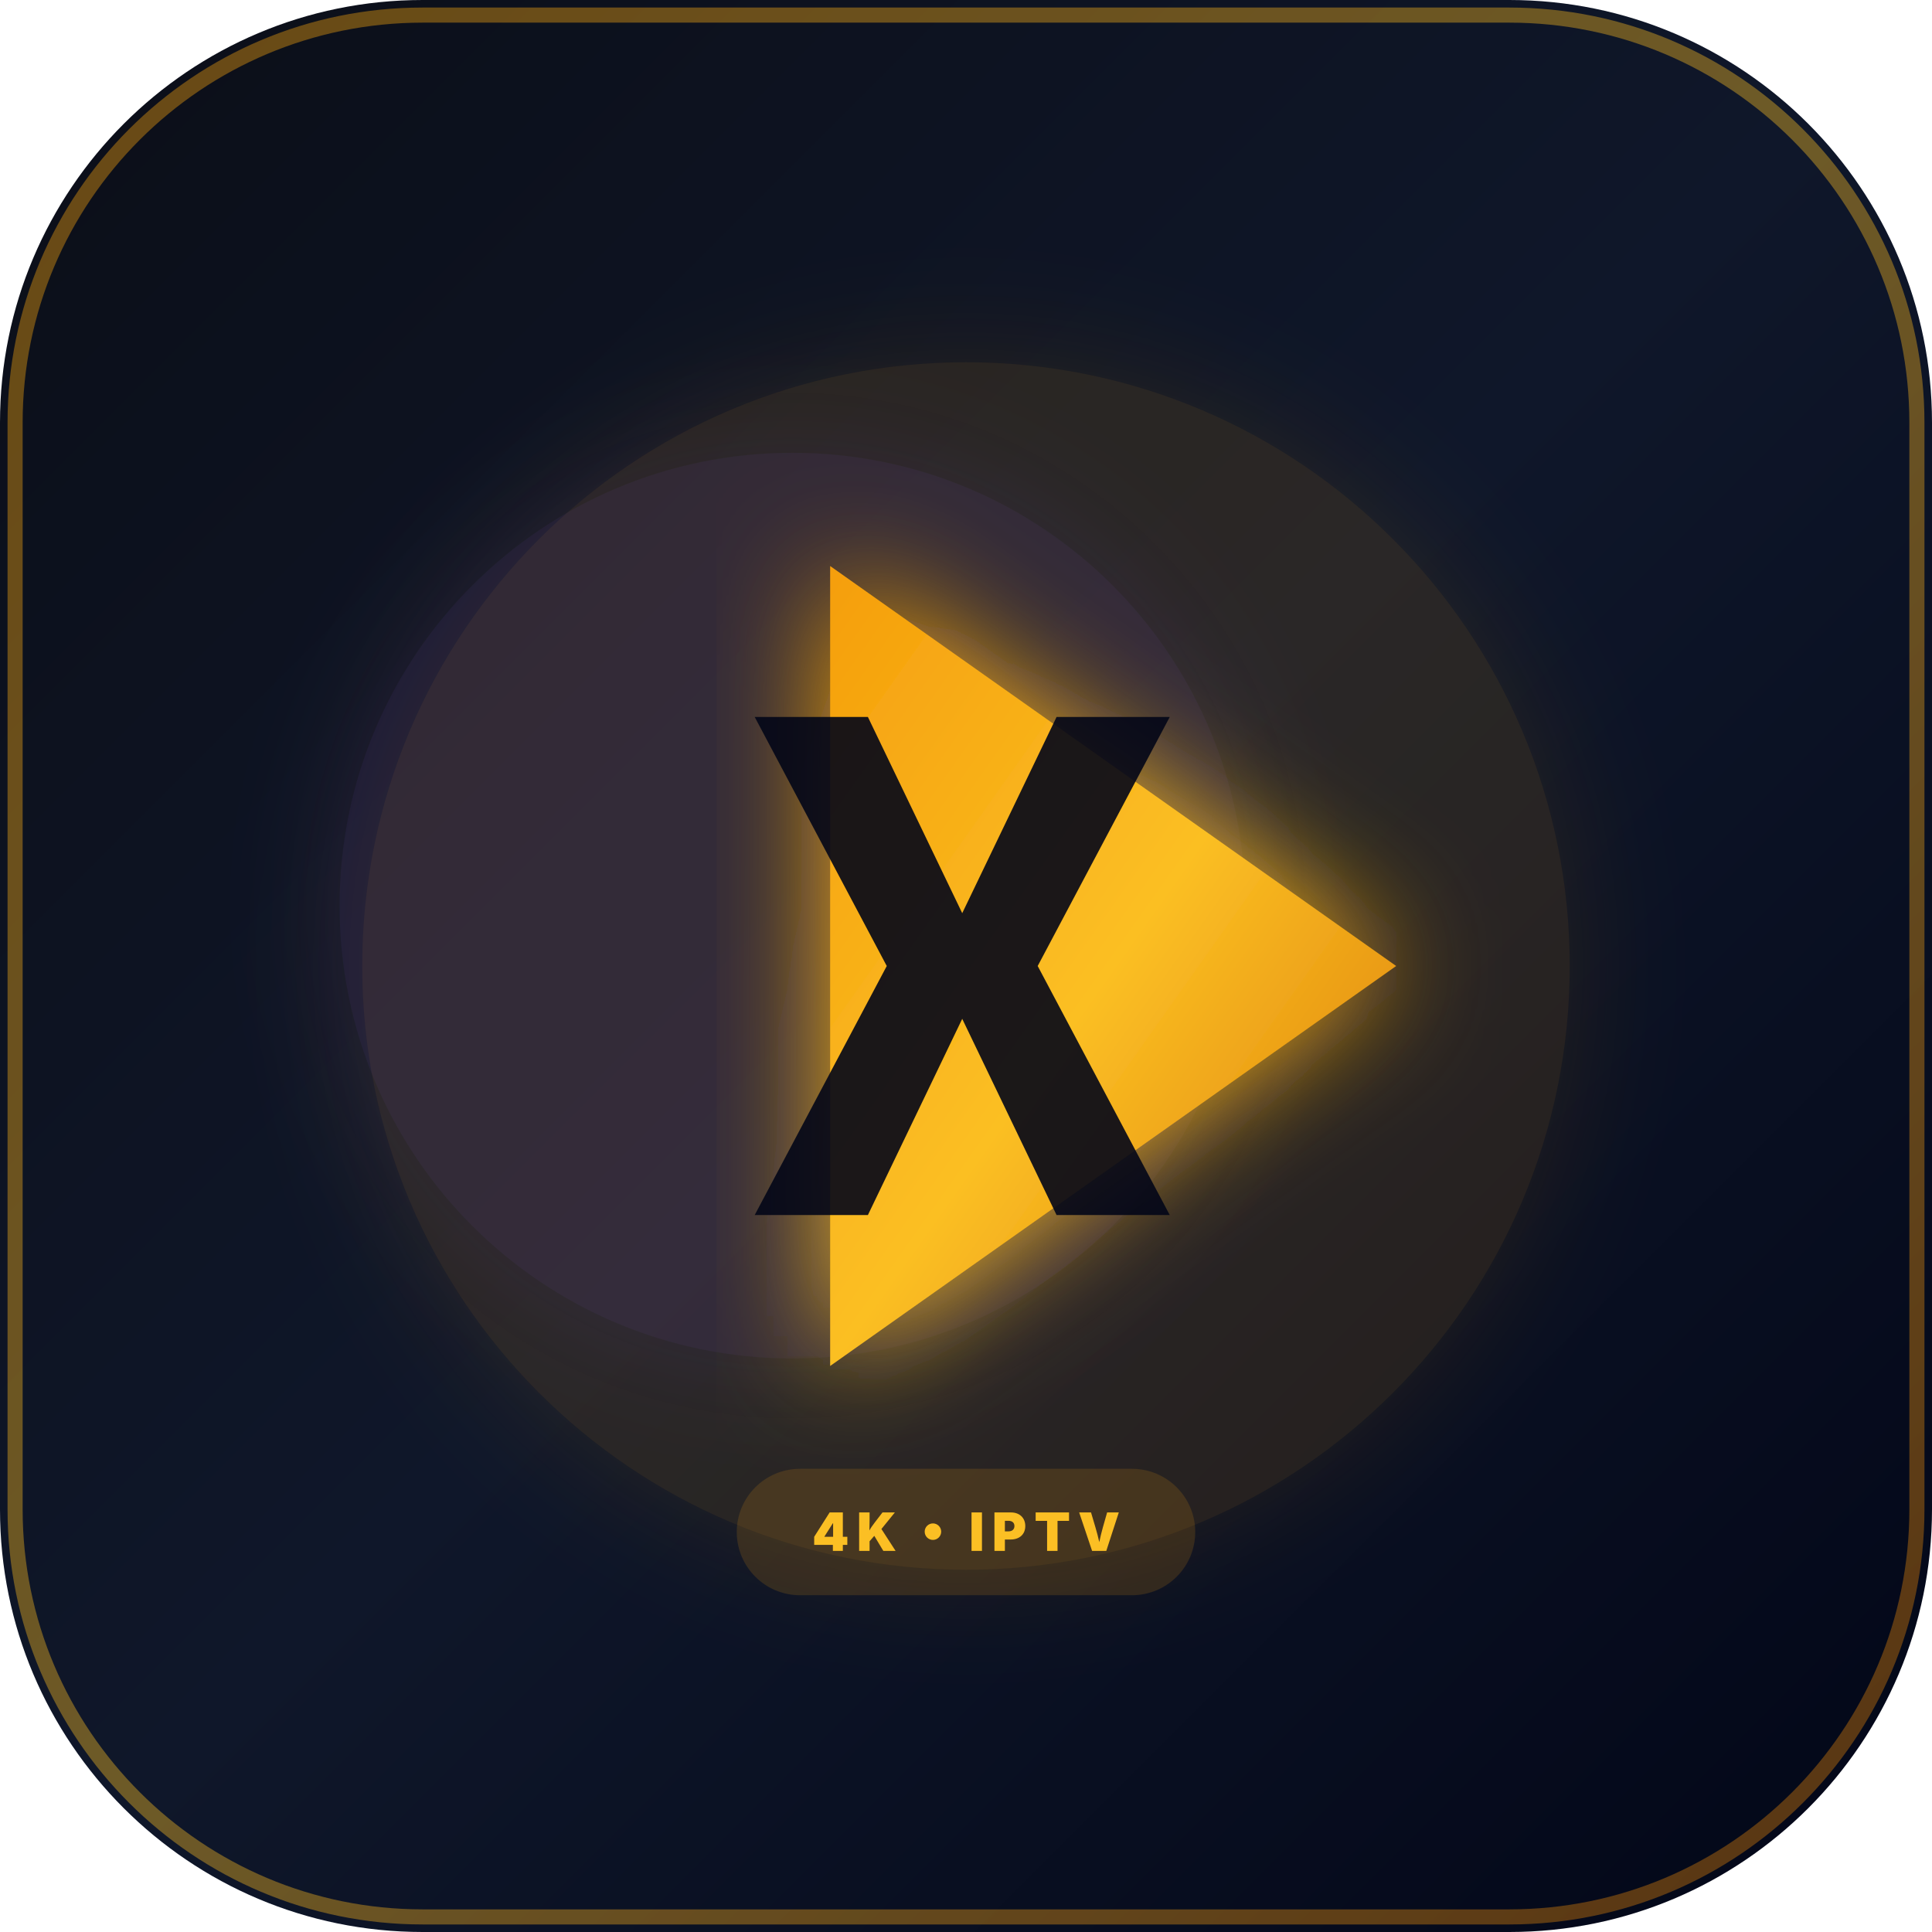
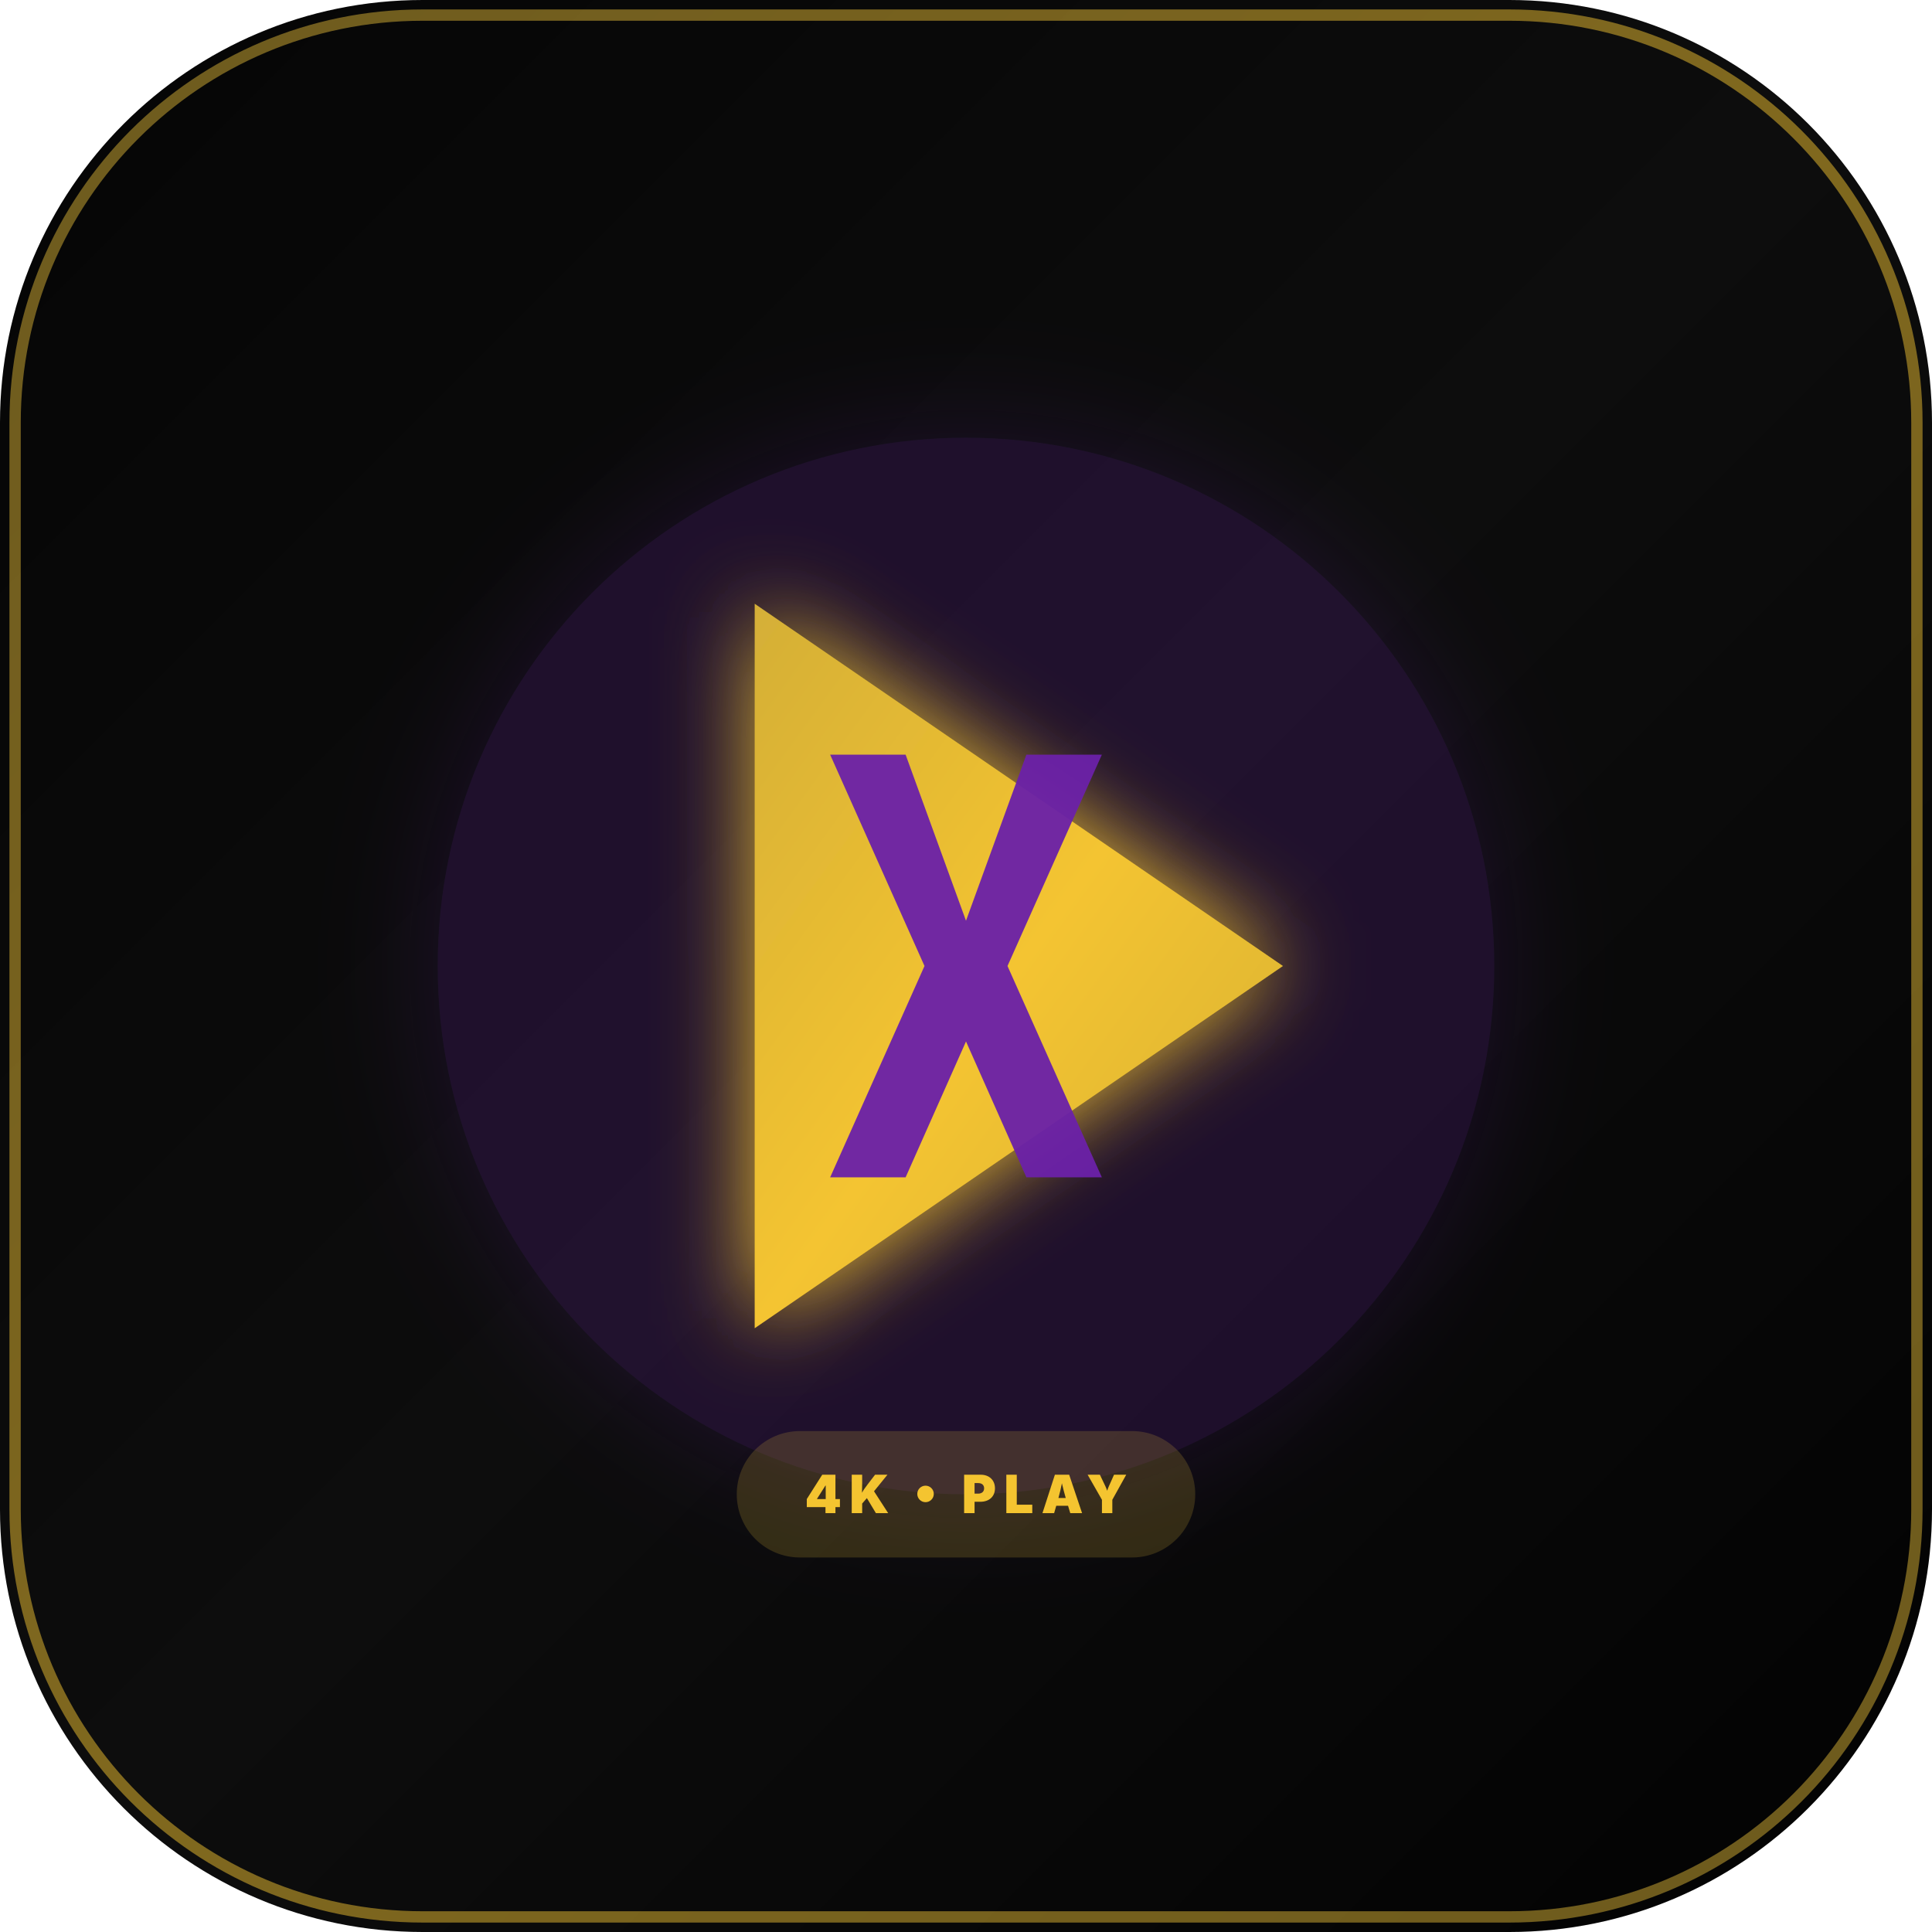
<svg xmlns="http://www.w3.org/2000/svg" viewBox="0 0 512 512" width="512" height="512">
  <defs>
    <linearGradient id="bgGrad" x1="0%" y1="0%" x2="100%" y2="100%">
-       <stop offset="0%" stop-color="#0b0e17" />
-       <stop offset="50%" stop-color="#0f172a" />
-       <stop offset="100%" stop-color="#020617" />
+       <stop offset="0%" stop-color="#050505" />
+       <stop offset="50%" stop-color="#0d0d0d" />
+       <stop offset="100%" stop-color="#020202" />
    </linearGradient>
-     <linearGradient id="accentGrad" x1="0%" y1="0%" x2="100%" y2="100%">
-       <stop offset="0%" stop-color="#f59e0b" />
-       <stop offset="50%" stop-color="#fbbf24" />
-       <stop offset="100%" stop-color="#d97706" />
+     <linearGradient id="goldGrad" x1="0%" y1="0%" x2="100%" y2="100%">
+       <stop offset="0%" stop-color="#D4AF37" />
+       <stop offset="50%" stop-color="#F4C430" />
+       <stop offset="100%" stop-color="#D4AF37" />
    </linearGradient>
-     <linearGradient id="glowGrad" x1="0%" y1="0%" x2="100%" y2="100%">
-       <stop offset="0%" stop-color="#ec4899" />
-       <stop offset="100%" stop-color="#8b5cf6" />
+     <linearGradient id="purpleGrad" x1="0%" y1="0%" x2="100%" y2="100%">
+       <stop offset="0%" stop-color="#6B21A8" />
+       <stop offset="100%" stop-color="#9333EA" />
    </linearGradient>
-     <filter id="glow" x="-20%" y="-20%" width="140%" height="140%">
+     <filter id="goldGlow" x="-20%" y="-20%" width="140%" height="140%">
+       <feGaussianBlur stdDeviation="12" result="blur" />
+       <feComposite in="SourceGraphic" in2="blur" operator="over" />
+     </filter>
+     <filter id="purpleGlow" x="-20%" y="-20%" width="140%" height="140%">
      <feGaussianBlur stdDeviation="16" result="blur" />
      <feComposite in="SourceGraphic" in2="blur" operator="over" />
    </filter>
  </defs>
  <rect width="512" height="512" rx="112" fill="url(#bgGrad)" />
-   <rect width="504" height="504" x="4" y="4" rx="108" fill="none" stroke="url(#accentGrad)" stroke-width="4" opacity="0.4" />
-   <circle cx="256" cy="256" r="160" fill="#f59e0b" opacity="0.12" filter="url(#glow)" />
-   <circle cx="210" cy="240" r="120" fill="#8b5cf6" opacity="0.1" filter="url(#glow)" />
-   <g transform="translate(40, 20)">
-     <path d="M 180 130 L 330 236 L 180 342 Z" fill="url(#accentGrad)" filter="url(#glow)" />
-     <path d="M 160 170 L 195 236 L 160 302 L 190 302 L 215 250 L 240 302 L 270 302 L 235 236 L 270 170 L 240 170 L 215 222 L 190 170 Z" fill="#020617" opacity="0.9" />
-   </g>
-   <g transform="translate(196, 390)">
-     <rect width="120" height="32" rx="16" fill="#f59e0b" opacity="0.15" stroke="#f59e0b" stroke-width="1.5" />
-     <text x="60" y="21" fill="#fbbf24" font-family="system-ui, -apple-system, sans-serif" font-weight="900" font-size="14" text-anchor="middle" letter-spacing="2">4K • IPTV</text>
+   <rect width="504" height="504" x="4" y="4" rx="108" fill="none" stroke="url(#goldGrad)" stroke-width="3" opacity="0.5" />
+   <circle cx="256" cy="256" r="140" fill="#9333EA" opacity="0.15" filter="url(#purpleGlow)" />
+   <path d="M 200 160 L 340 256 L 200 352 Z" fill="url(#goldGrad)" filter="url(#goldGlow)" />
+   <path d="M 220 200 L 245 256 L 220 312 L 240 312 L 256 276 L 272 312 L 292 312 L 267 256 L 292 200 L 272 200 L 256 244 L 240 200 Z" fill="#6B21A8" opacity="0.95" />
+   <g transform="translate(196, 380)">
+     <rect width="120" height="32" rx="16" fill="#D4AF37" opacity="0.2" stroke="#D4AF37" stroke-width="1.5" />
+     <text x="60" y="21" fill="#F4C430" font-family="system-ui, -apple-system, sans-serif" font-weight="900" font-size="14" text-anchor="middle" letter-spacing="2">4K • PLAY</text>
  </g>
</svg>
